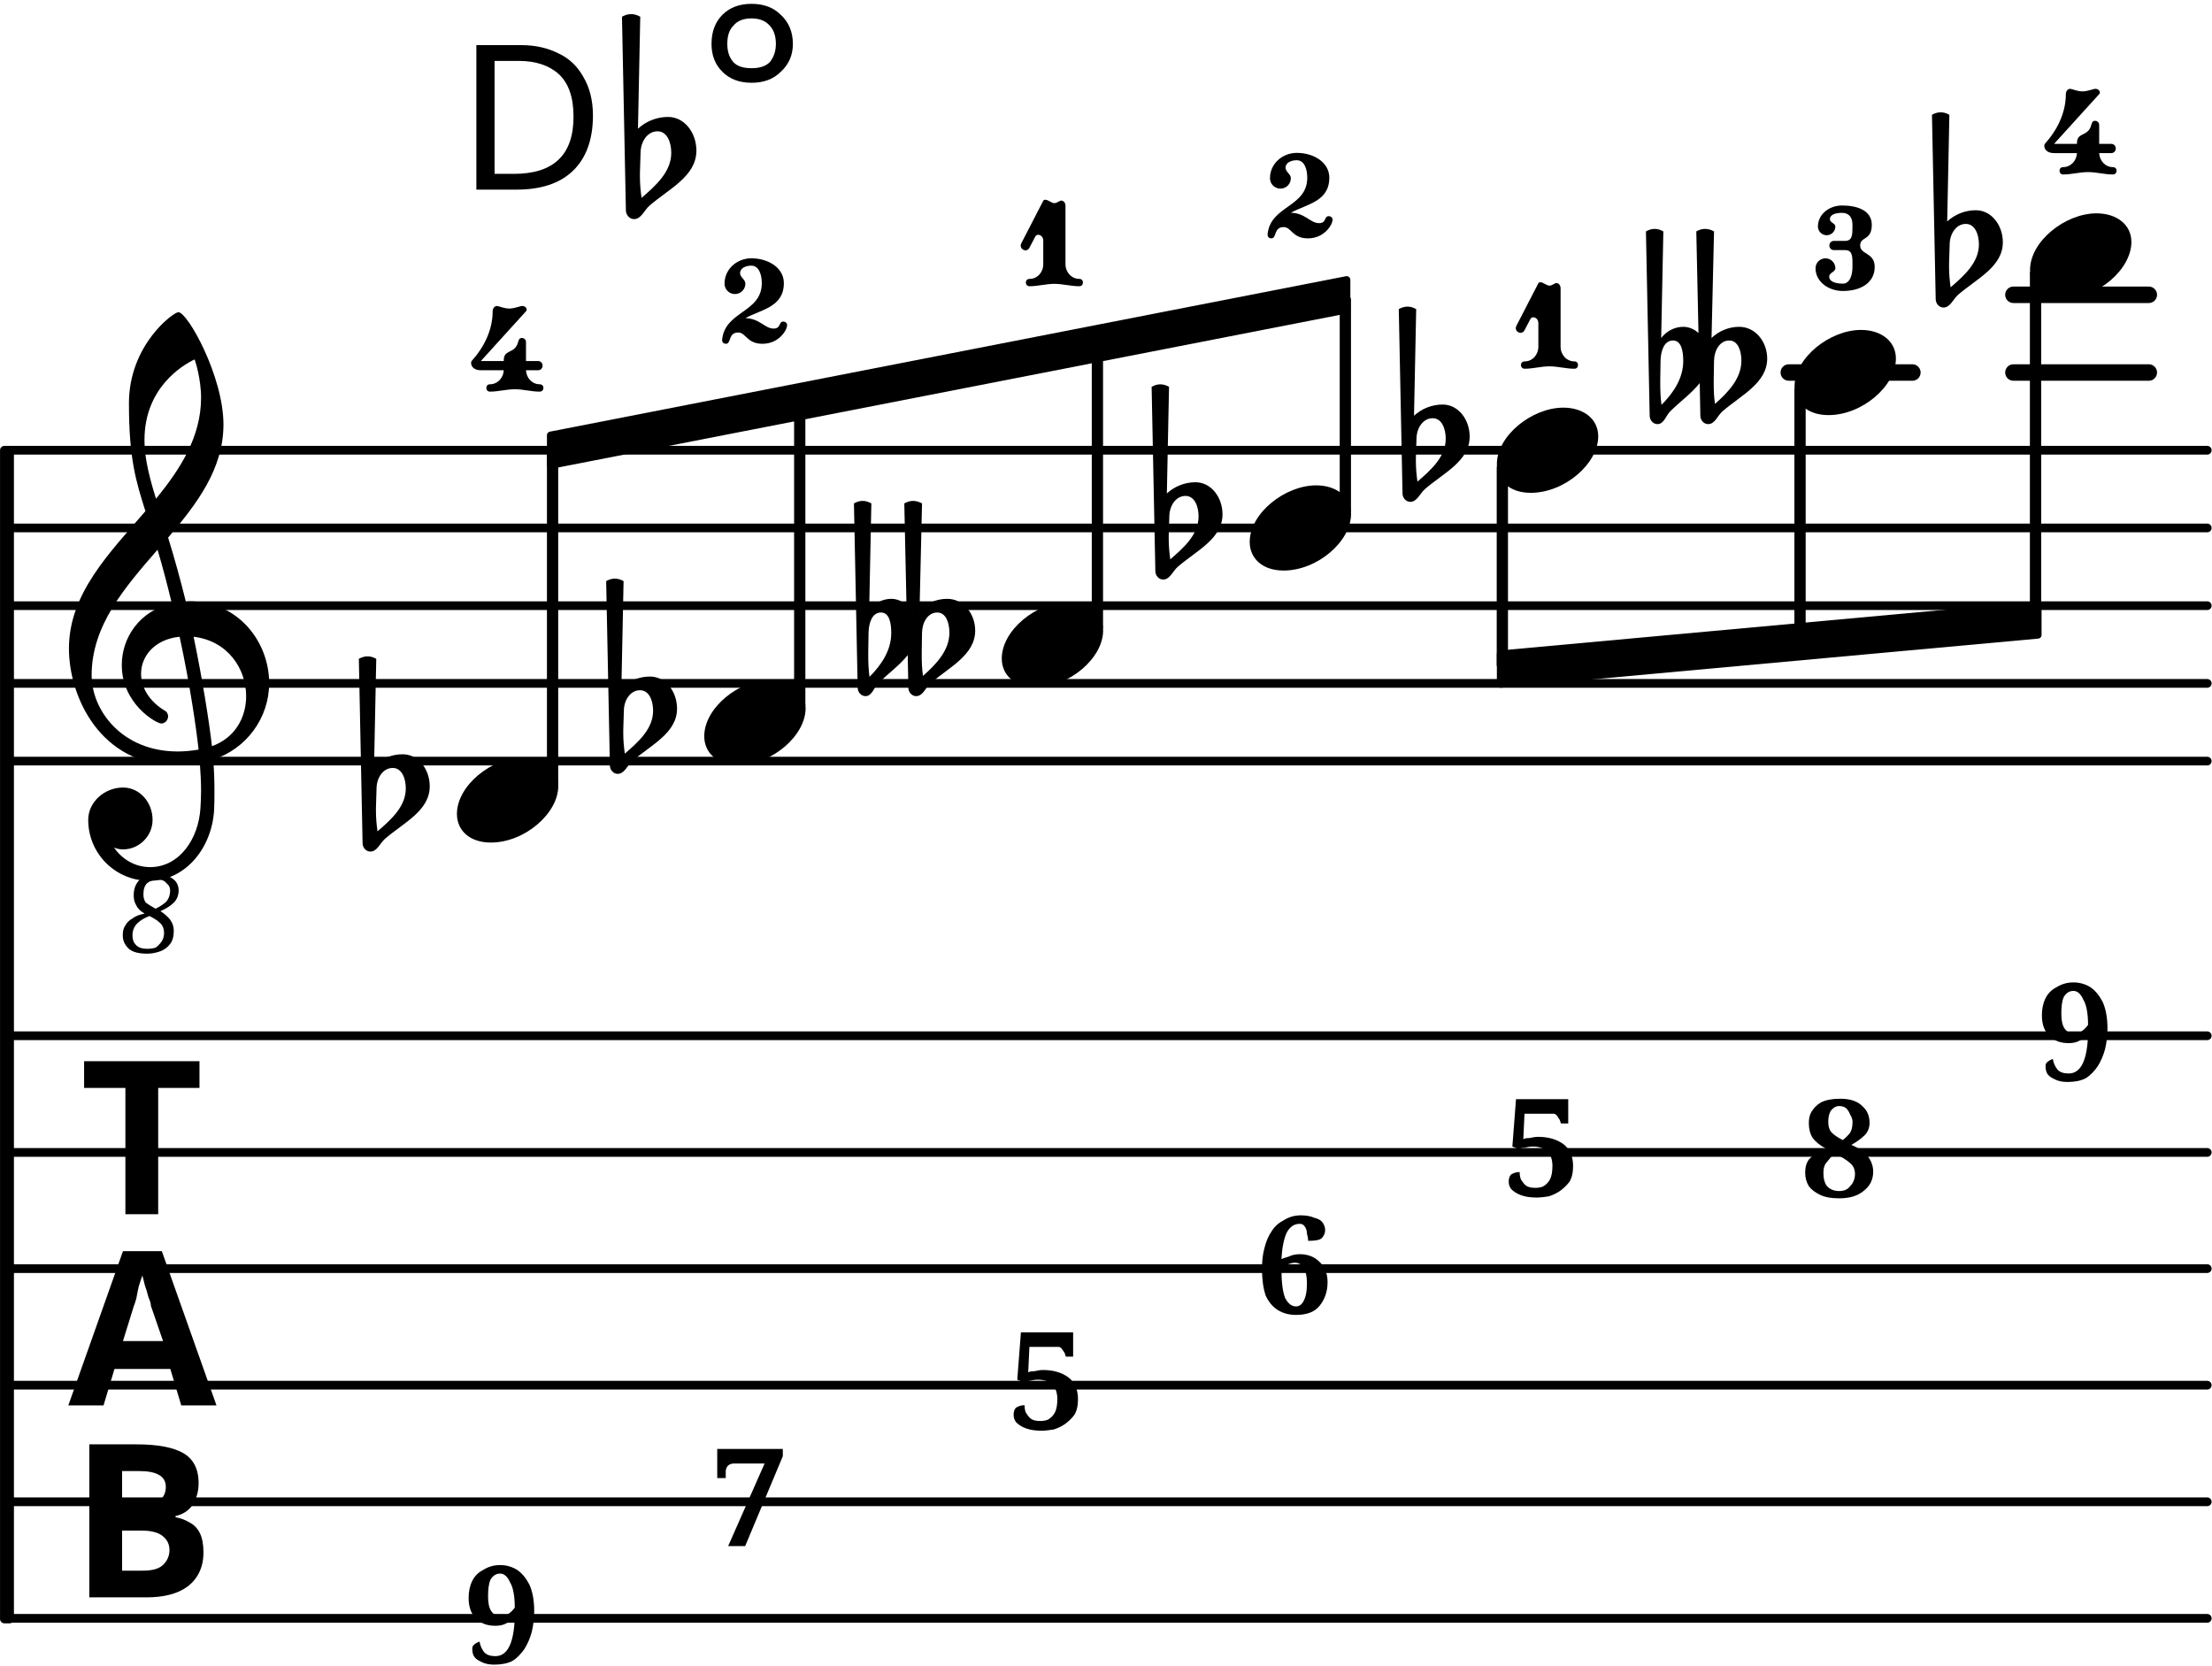
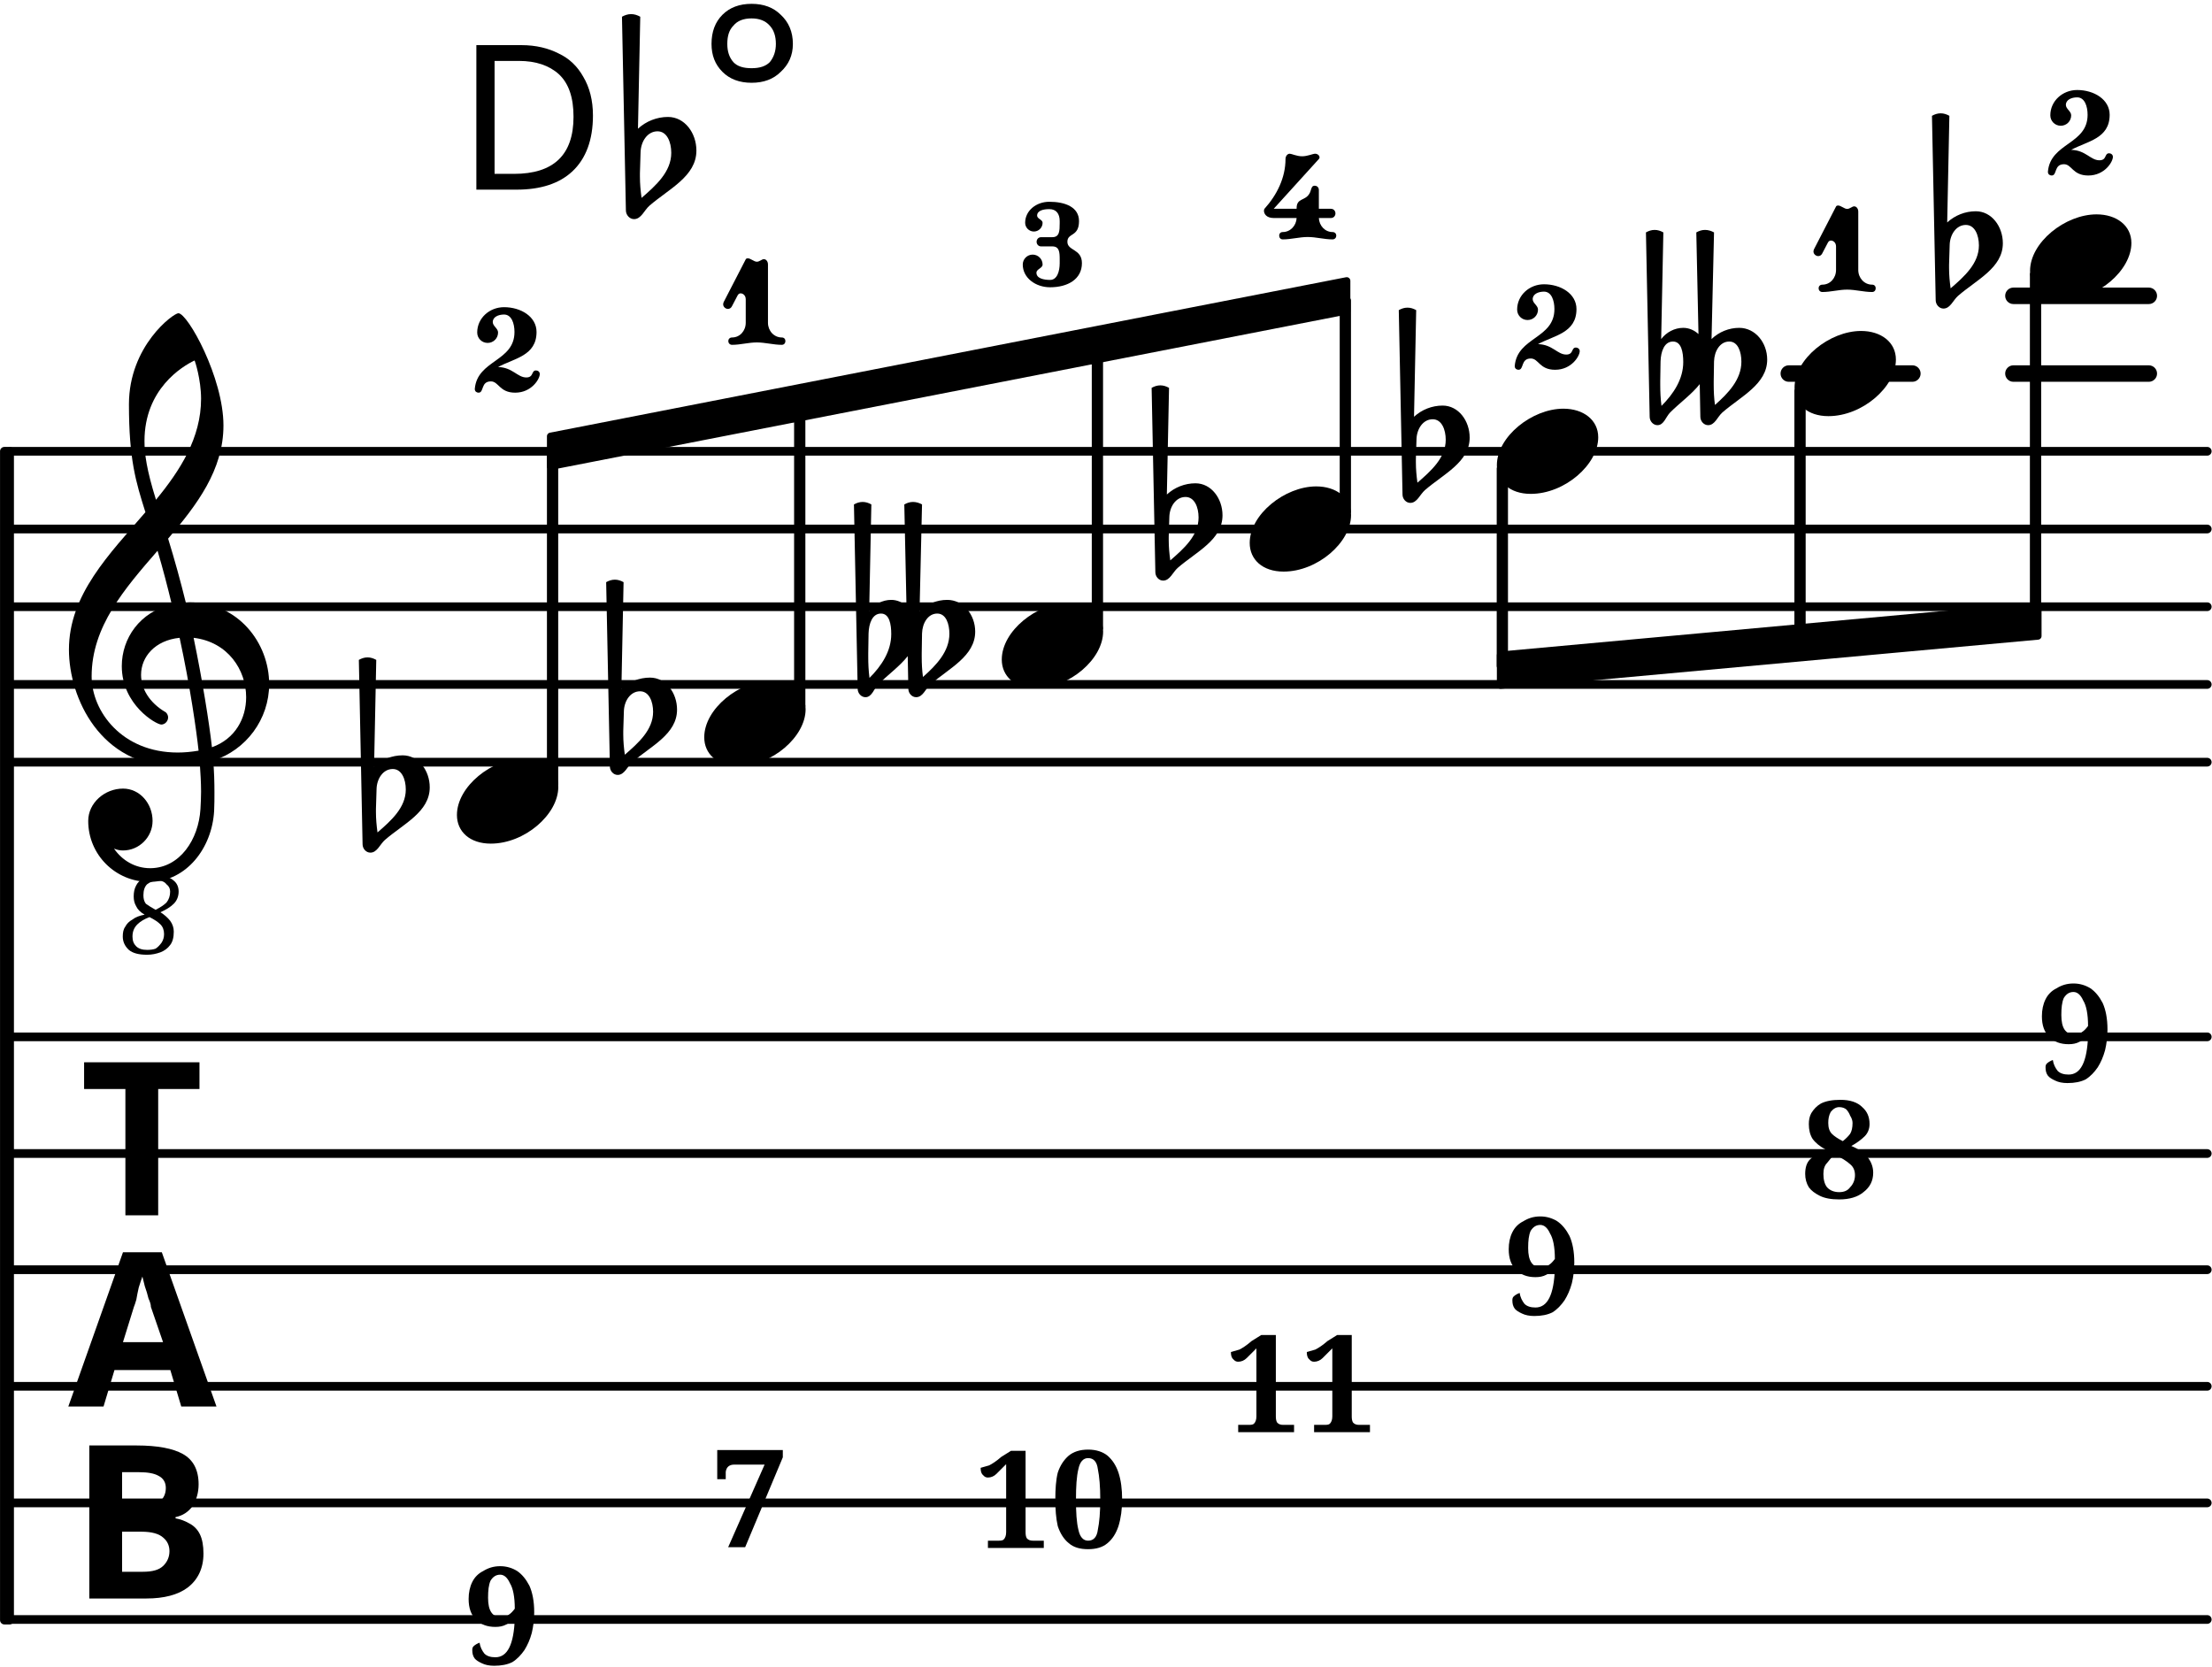
- <svg xmlns="http://www.w3.org/2000/svg" preserveAspectRatio="xMidYMid meet" viewBox="-0.079 -5.353 28.46 21.43">
+ <svg xmlns="http://www.w3.org/2000/svg" preserveAspectRatio="xMidYMid meet" viewBox="-0.079 -5.366 28.46 21.44">
  <g transform="translate(0, -1.56)">
    <rect x="25.72" y="-0.106" width="1.954" height="0.212" ry="0.106" fill="currentColor" />
  </g>
  <g transform="translate(0, -0.5599)">
    <rect x="25.72" y="-0.106" width="1.954" height="0.212" ry="0.106" fill="currentColor" />
  </g>
  <g transform="translate(0, -0.5599)">
    <rect x="22.83" y="-0.106" width="1.802" height="0.212" ry="0.106" fill="currentColor" />
  </g>
  <g transform="translate(0, 4.44)">
    <line stroke-linejoin="round" stroke-linecap="round" stroke-width="0.112" stroke="currentColor" x1="0.056" y1="0" x2="28.32" y2="0" />
  </g>
  <g transform="translate(0, 3.44)">
    <line stroke-linejoin="round" stroke-linecap="round" stroke-width="0.112" stroke="currentColor" x1="0.056" y1="0" x2="28.32" y2="0" />
  </g>
  <g transform="translate(0, 2.44)">
    <line stroke-linejoin="round" stroke-linecap="round" stroke-width="0.112" stroke="currentColor" x1="0.056" y1="0" x2="28.32" y2="0" />
  </g>
  <g transform="translate(0, 1.44)">
    <line stroke-linejoin="round" stroke-linecap="round" stroke-width="0.112" stroke="currentColor" x1="0.056" y1="0" x2="28.32" y2="0" />
  </g>
  <g transform="translate(0, 0.4401)">
    <line stroke-linejoin="round" stroke-linecap="round" stroke-width="0.112" stroke="currentColor" x1="0.056" y1="0" x2="28.32" y2="0" />
  </g>
  <g transform="translate(0, 15.47)">
    <line stroke-linejoin="round" stroke-linecap="round" stroke-width="0.112" stroke="currentColor" x1="0.056" y1="0" x2="28.32" y2="0" />
  </g>
  <g transform="translate(0, 13.97)">
    <line stroke-linejoin="round" stroke-linecap="round" stroke-width="0.112" stroke="currentColor" x1="0.056" y1="0" x2="28.32" y2="0" />
  </g>
  <g transform="translate(0, 12.47)">
    <line stroke-linejoin="round" stroke-linecap="round" stroke-width="0.112" stroke="currentColor" x1="0.056" y1="0" x2="28.32" y2="0" />
  </g>
  <g transform="translate(0, 10.97)">
    <line stroke-linejoin="round" stroke-linecap="round" stroke-width="0.112" stroke="currentColor" x1="0.056" y1="0" x2="28.32" y2="0" />
  </g>
  <g transform="translate(0, 9.475)">
    <line stroke-linejoin="round" stroke-linecap="round" stroke-width="0.112" stroke="currentColor" x1="0.056" y1="0" x2="28.32" y2="0" />
  </g>
  <g transform="translate(0, 7.974)">
    <line stroke-linejoin="round" stroke-linecap="round" stroke-width="0.112" stroke="currentColor" x1="0.056" y1="0" x2="28.32" y2="0" />
  </g>
  <g transform="translate(19.18, 3.256)">
    <polygon stroke-linejoin="round" stroke-linecap="round" stroke-width="0.094" fill="currentColor" stroke="currentColor" points="6.961 -0.825 6.961 -0.439 0.047 0.193 0.047 -0.193" />
  </g>
  <g transform="translate(6.958, 0.4401)">
    <polygon stroke-linejoin="round" stroke-linecap="round" stroke-width="0.094" fill="currentColor" stroke="currentColor" points="10.29 -2.193 10.29 -1.807 0.047 0.193 0.047 -0.193" />
  </g>
-   <g transform="translate(5.8, -2.913)">
+   <g transform="translate(5.8, -2.926)">
    <text font-family="sans" font-size="2.616" text-anchor="start" fill="currentColor">
      <tspan>D</tspan>
    </text>
  </g>
-   <g transform="translate(8.041, -3.231)">
+   <g transform="translate(8.041, -3.244)">
    <path transform="scale(0.0042, -0.0042)" d="M29 39l-2 -64v-11c0 -22 2 -43 5 -65c44 38 91 80 91 138c0 33 -13 66 -42 66c-31 0 -51 -31 -52 -64zM-28 454c9 5 18 8 28 8s19 -3 28 -8l-7 -343c25 23 58 36 92 36c51 0 87 -49 87 -103c0 -79 -84 -117 -144 -169c-16 -14 -25 -41 -47 -41c-14 0 -25 13 -25 27z" fill="currentColor" />
  </g>
-   <g transform="translate(8.888, -2.913)">
+   <g transform="translate(8.888, -2.926)">
    <text font-family="sans" font-size="3.296" text-anchor="start" fill="currentColor">
      <tspan>°</tspan>
    </text>
  </g>
  <g transform="translate(5.8, 4.94)">
    <path transform="scale(0.004, -0.004)" d="M0 -45c0 92 113 182 214 182c64 0 112 -36 112 -92c0 -88 -108 -182 -217 -182c-68 0 -109 39 -109 92z" fill="currentColor" />
  </g>
-   <g transform="translate(5.989, -0.3139)">
-     <path transform="scale(0.0022, -0.0022)" d="M148 501c10 0 41 -15 72 -15c32 0 63 15 76 15c15 0 26 -11 26 -21c0 -4 -1 -7 -4 -10l-264 -291h134v4c0 60 50 41 75 85c7 11 8 24 14 36c3 7 10 10 17 10c11 0 24 -8 24 -25v-110h70c18 0 27 -14 27 -27s-9 -27 -27 -27h-70c2 -45 36 -82 80 -82c14 0 22 -10 22 -21 s-8 -22 -22 -22c-49 0 -96 14 -145 14s-97 -14 -146 -14c-14 0 -21 11 -21 22s7 21 21 21c44 0 79 37 81 82h-134c-43 0 -57 25 -57 42c0 5 1 10 3 12c73 81 123 182 123 291c0 17 11 31 25 31z" fill="currentColor" />
+   <g transform="translate(6.03, -0.3139)">
+     <path transform="scale(0.0022, -0.0022)" d="M94 66c-60 0 -39 -66 -72 -66c-11 0 -22 7 -22 21v2c15 169 232 158 232 332c0 50 -17 102 -61 102c-33 0 -66 -14 -66 -44c0 -24 31 -37 31 -61c0 -34 -27 -61 -61 -61s-61 27 -61 61c0 84 72 148 157 148c98 0 190 -55 190 -145c0 -140 -131 -154 -225 -205 c85 -2 113 -61 165 -61c45 0 28 41 57 41c11 0 22 -8 22 -21c0 -29 -48 -109 -144 -109c-92 0 -96 66 -142 66z" fill="currentColor" />
  </g>
  <g transform="translate(0.8, 3.44)">
    <path transform="scale(0.004, -0.004)" d="M265 -635h-5c-108 0 -196 87 -196 196c0 58 53 104 112 104c54 0 95 -48 95 -104c0 -52 -43 -95 -95 -95c-10 0 -20 2 -29 6c26 -38 68 -63 116 -63h3zM403 150c28 -135 50 -272 59 -352c75 27 110 93 110 161c0 88 -59 178 -169 191zM75 26c0 -112 97 -245 277 -245 c21 0 43 2 67 6c-7 65 -27 206 -61 363c-79 -8 -124 -61 -124 -119c0 -43 25 -89 80 -121c5 -5 7 -11 7 -16c0 -12 -10 -23 -22 -23c-16 0 -127 63 -127 188c0 89 58 175 161 198c-14 58 -29 116 -46 173c-106 -122 -212 -244 -212 -404zM354 1194c30 0 145 -207 145 -361 c0 -143 -85 -255 -178 -364c21 -68 40 -137 57 -206c4 0 8 1 12 1c156 0 256 -130 256 -263c0 -113 -74 -212 -180 -246c3 -34 4 -68 4 -102c0 -20 0 -40 -1 -60c-7 -120 -89 -225 -204 -228l1 44c93 2 153 92 159 190c1 19 2 37 2 56c0 30 -2 60 -4 90 c-28 -5 -54 -8 -79 -8c-240 0 -342 219 -342 375c0 177 130 307 246 442c-31 98 -53 170 -53 347c0 188 143 293 159 293zM427 919c0 62 -20 123 -21 123c-40 -19 -161 -92 -161 -259c0 -42 7 -93 37 -189c78 95 145 199 145 325z" fill="currentColor" />
  </g>
  <g transform="translate(1.485, 6.902)">
    <text font-family="serif" font-style="italic" font-size="1.386" text-anchor="start" fill="currentColor">
      <tspan>8</tspan>
    </text>
  </g>
  <g transform="translate(5.888, 16.05)">
    <text font-family="serif" font-weight="bold" font-size="1.746" text-anchor="start" fill="currentColor">
      <tspan>9</tspan>
    </text>
  </g>
  <g transform="translate(0.9406, 10.27)">
    <text font-family="sans" font-weight="bold" font-size="2.772" text-anchor="start" fill="currentColor">
      <tspan>T</tspan>
    </text>
  </g>
  <g transform="translate(0.8, 12.73)">
    <text font-family="sans" font-weight="bold" font-size="2.772" text-anchor="start" fill="currentColor">
      <tspan>A</tspan>
    </text>
  </g>
  <g transform="translate(0.8201, 15.2)">
    <text font-family="sans" font-weight="bold" font-size="2.772" text-anchor="start" fill="currentColor">
      <tspan>B</tspan>
    </text>
  </g>
  <g transform="translate(7.03, 2.44)">
    <rect x="-0.072" y="-2.014" width="0.145" height="4.335" ry="0.047" fill="currentColor" />
  </g>
  <g transform="translate(4.65, 4.94)">
    <path transform="scale(0.004, -0.004)" d="M29 39l-2 -64v-11c0 -22 2 -43 5 -65c44 38 91 80 91 138c0 33 -13 66 -42 66c-31 0 -51 -31 -52 -64zM-28 454c9 5 18 8 28 8s19 -3 28 -8l-7 -343c25 23 58 36 92 36c51 0 87 -49 87 -103c0 -79 -84 -117 -144 -169c-16 -14 -25 -41 -47 -41c-14 0 -25 13 -25 27z" fill="currentColor" />
  </g>
  <g transform="translate(8.982, 3.94)">
    <path transform="scale(0.004, -0.004)" d="M0 -45c0 92 113 182 214 182c64 0 112 -36 112 -92c0 -88 -108 -182 -217 -182c-68 0 -109 39 -109 92z" fill="currentColor" />
  </g>
-   <g transform="translate(9.212, -0.9295)">
-     <path transform="scale(0.0022, -0.0022)" d="M94 66c-60 0 -39 -66 -72 -66c-11 0 -22 7 -22 21v2c15 169 232 158 232 332c0 50 -17 102 -61 102c-33 0 -66 -14 -66 -44c0 -24 31 -37 31 -61c0 -34 -27 -61 -61 -61s-61 27 -61 61c0 84 72 148 157 148c98 0 190 -55 190 -145c0 -140 -131 -154 -225 -205 c85 -2 113 -61 165 -61c45 0 28 41 57 41c11 0 22 -8 22 -21c0 -29 -48 -109 -144 -109c-92 0 -96 66 -142 66z" fill="currentColor" />
+   <g transform="translate(9.232, -0.9295)">
+     <path transform="scale(0.0022, -0.0022)" d="M194 486c16 0 29 15 41 15c13 0 24 -13 24 -31v-341c0 -47 35 -86 81 -86c14 0 21 -10 21 -21s-7 -22 -21 -22c-49 0 -97 14 -146 14s-96 -14 -145 -14c-14 0 -22 11 -22 22s8 21 22 21c46 0 80 39 80 86v137c0 23 -16 35 -30 35c-7 0 -13 -4 -17 -11l-34 -65 c-5 -10 -14 -15 -23 -15c-14 0 -28 12 -28 27c0 4 1 8 3 13l129 250c2 4 7 6 11 6c18 0 37 -20 54 -20z" fill="currentColor" />
  </g>
  <g transform="translate(9.071, 14.54)">
    <text font-family="serif" font-weight="bold" font-size="1.746" text-anchor="start" fill="currentColor">
      <tspan>7</tspan>
    </text>
  </g>
  <g transform="translate(10.21, 2.44)">
    <rect x="-0.072" y="-2.63" width="0.145" height="3.95" ry="0.047" fill="currentColor" />
  </g>
  <g transform="translate(7.832, 3.94)">
    <path transform="scale(0.004, -0.004)" d="M29 39l-2 -64v-11c0 -22 2 -43 5 -65c44 38 91 80 91 138c0 33 -13 66 -42 66c-31 0 -51 -31 -52 -64zM-28 454c9 5 18 8 28 8s19 -3 28 -8l-7 -343c25 23 58 36 92 36c51 0 87 -49 87 -103c0 -79 -84 -117 -144 -169c-16 -14 -25 -41 -47 -41c-14 0 -25 13 -25 27z" fill="currentColor" />
  </g>
  <g transform="translate(12.81, 2.94)">
    <path transform="scale(0.004, -0.004)" d="M0 -45c0 92 113 182 214 182c64 0 112 -36 112 -92c0 -88 -108 -182 -217 -182c-68 0 -109 39 -109 92z" fill="currentColor" />
  </g>
-   <g transform="translate(13.06, -1.67)">
-     <path transform="scale(0.0022, -0.0022)" d="M194 486c16 0 29 15 41 15c13 0 24 -13 24 -31v-341c0 -47 35 -86 81 -86c14 0 21 -10 21 -21s-7 -22 -21 -22c-49 0 -97 14 -146 14s-96 -14 -145 -14c-14 0 -22 11 -22 22s8 21 22 21c46 0 80 39 80 86v137c0 23 -16 35 -30 35c-7 0 -13 -4 -17 -11l-34 -65 c-5 -10 -14 -15 -23 -15c-14 0 -28 12 -28 27c0 4 1 8 3 13l129 250c2 4 7 6 11 6c18 0 37 -20 54 -20z" fill="currentColor" />
-   </g>
-   <g transform="translate(12.9, 13.04)">
-     <text font-family="serif" font-weight="bold" font-size="1.746" text-anchor="start" fill="currentColor">
-       <tspan>5</tspan>
+   <g transform="translate(13.08, -1.67)">
+     <path transform="scale(0.0022, -0.0022)" d="M261 266c0 -54 85 -40 85 -125c0 -94 -83 -141 -186 -141c-84 0 -160 54 -160 133c0 32 26 58 58 58s58 -26 58 -58c0 -22 -36 -26 -36 -48c0 -33 42 -42 80 -42c41 0 56 50 56 98v21c0 44 -2 77 -43 77h-65c-18 0 -27 14 -27 27s9 27 27 27h65c42 0 43 36 43 83v11 c0 43 -20 70 -61 70c-34 0 -71 -8 -71 -38c0 -19 32 -23 32 -42c0 -28 -23 -51 -51 -51s-51 23 -51 51c0 72 66 123 141 123c93 0 174 -31 174 -113c0 -94 -68 -67 -68 -121z" fill="currentColor" />
+   </g>
+   <g transform="translate(12.46, 14.55)">
+     <text font-family="serif" font-weight="bold" font-size="1.746" text-anchor="start" fill="currentColor">
+       <tspan>10</tspan>
    </text>
  </g>
  <g transform="translate(14.04, 2.44)">
    <rect x="-0.072" y="-3.37" width="0.145" height="3.691" ry="0.047" fill="currentColor" />
  </g>
  <g transform="translate(11.02, 2.94)">
    <path transform="scale(0.004, -0.004)" d="M191 39l-1 -64v-11c0 -22 1 -43 4 -65c43 38 85 82 85 139c0 32 -11 65 -39 65c-30 0 -48 -31 -49 -64zM19 39l-1 -64v-11c0 -23 1 -45 4 -68c39 39 70 86 70 141c0 32 -6 66 -33 66c-28 0 -39 -32 -40 -64zM28 454l-7 -343c17 22 43 36 71 36c19 0 36 -8 49 -20l-7 327 c9 5 18 8 28 8s20 -3 29 -8l-8 -343c24 23 56 36 89 36c52 0 90 -48 90 -102c0 -79 -84 -118 -144 -170c-16 -14 -24 -41 -46 -41c-14 0 -25 13 -25 27l-2 105c-26 -33 -64 -60 -95 -91c-14 -14 -20 -41 -41 -41c-14 0 -25 13 -25 27l-12 593c9 5 18 8 28 8s19 -3 28 -8z " fill="currentColor" />
  </g>
  <g transform="translate(16, 1.44)">
    <path transform="scale(0.004, -0.004)" d="M0 -45c0 92 113 182 214 182c64 0 112 -36 112 -92c0 -88 -108 -182 -217 -182c-68 0 -109 39 -109 92z" fill="currentColor" />
  </g>
-   <g transform="translate(16.23, -2.286)">
-     <path transform="scale(0.0022, -0.0022)" d="M94 66c-60 0 -39 -66 -72 -66c-11 0 -22 7 -22 21v2c15 169 232 158 232 332c0 50 -17 102 -61 102c-33 0 -66 -14 -66 -44c0 -24 31 -37 31 -61c0 -34 -27 -61 -61 -61s-61 27 -61 61c0 84 72 148 157 148c98 0 190 -55 190 -145c0 -140 -131 -154 -225 -205 c85 -2 113 -61 165 -61c45 0 28 41 57 41c11 0 22 -8 22 -21c0 -29 -48 -109 -144 -109c-92 0 -96 66 -142 66z" fill="currentColor" />
-   </g>
-   <g transform="translate(16.08, 11.55)">
-     <text font-family="serif" font-weight="bold" font-size="1.746" text-anchor="start" fill="currentColor">
-       <tspan>6</tspan>
+   <g transform="translate(16.19, -2.286)">
+     <path transform="scale(0.0022, -0.0022)" d="M148 501c10 0 41 -15 72 -15c32 0 63 15 76 15c15 0 26 -11 26 -21c0 -4 -1 -7 -4 -10l-264 -291h134v4c0 60 50 41 75 85c7 11 8 24 14 36c3 7 10 10 17 10c11 0 24 -8 24 -25v-110h70c18 0 27 -14 27 -27s-9 -27 -27 -27h-70c2 -45 36 -82 80 -82c14 0 22 -10 22 -21 s-8 -22 -22 -22c-49 0 -96 14 -145 14s-97 -14 -146 -14c-14 0 -21 11 -21 22s7 21 21 21c44 0 79 37 81 82h-134c-43 0 -57 25 -57 42c0 5 1 10 3 12c73 81 123 182 123 291c0 17 11 31 25 31z" fill="currentColor" />
+   </g>
+   <g transform="translate(15.68, 13.06)">
+     <text font-family="serif" font-weight="bold" font-size="1.746" text-anchor="start" fill="currentColor">
+       <tspan>11</tspan>
    </text>
  </g>
  <g transform="translate(17.23, 2.44)">
    <rect x="-0.072" y="-3.986" width="0.145" height="2.807" ry="0.047" fill="currentColor" />
  </g>
  <g transform="translate(-0.0786, 7.957)">
    <rect x="0" y="-7.573" width="0.179" height="15.15" ry="0.056" fill="currentColor" />
  </g>
  <g transform="translate(19.18, 0.4401)">
    <path transform="scale(0.004, -0.004)" d="M0 -45c0 92 113 182 214 182c64 0 112 -36 112 -92c0 -88 -108 -182 -217 -182c-68 0 -109 39 -109 92z" fill="currentColor" />
  </g>
-   <g transform="translate(19.43, -0.6085)">
-     <path transform="scale(0.0022, -0.0022)" d="M194 486c16 0 29 15 41 15c13 0 24 -13 24 -31v-341c0 -47 35 -86 81 -86c14 0 21 -10 21 -21s-7 -22 -21 -22c-49 0 -97 14 -146 14s-96 -14 -145 -14c-14 0 -22 11 -22 22s8 21 22 21c46 0 80 39 80 86v137c0 23 -16 35 -30 35c-7 0 -13 -4 -17 -11l-34 -65 c-5 -10 -14 -15 -23 -15c-14 0 -28 12 -28 27c0 4 1 8 3 13l129 250c2 4 7 6 11 6c18 0 37 -20 54 -20z" fill="currentColor" />
-   </g>
-   <g transform="translate(19.27, 10.04)">
-     <text font-family="serif" font-weight="bold" font-size="1.746" text-anchor="start" fill="currentColor">
-       <tspan>5</tspan>
+   <g transform="translate(19.41, -0.6085)">
+     <path transform="scale(0.0022, -0.0022)" d="M94 66c-60 0 -39 -66 -72 -66c-11 0 -22 7 -22 21v2c15 169 232 158 232 332c0 50 -17 102 -61 102c-33 0 -66 -14 -66 -44c0 -24 31 -37 31 -61c0 -34 -27 -61 -61 -61s-61 27 -61 61c0 84 72 148 157 148c98 0 190 -55 190 -145c0 -140 -131 -154 -225 -205 c85 -2 113 -61 165 -61c45 0 28 41 57 41c11 0 22 -8 22 -21c0 -29 -48 -109 -144 -109c-92 0 -96 66 -142 66z" fill="currentColor" />
+   </g>
+   <g transform="translate(19.27, 11.55)">
+     <text font-family="serif" font-weight="bold" font-size="1.746" text-anchor="start" fill="currentColor">
+       <tspan>9</tspan>
    </text>
  </g>
  <g transform="translate(19.25, 2.44)">
    <rect x="-0.072" y="-1.821" width="0.145" height="2.63" ry="0.047" fill="currentColor" />
  </g>
  <g transform="translate(18.03, 0.4401)">
    <path transform="scale(0.004, -0.004)" d="M29 39l-2 -64v-11c0 -22 2 -43 5 -65c44 38 91 80 91 138c0 33 -13 66 -42 66c-31 0 -51 -31 -52 -64zM-28 454c9 5 18 8 28 8s19 -3 28 -8l-7 -343c25 23 58 36 92 36c51 0 87 -49 87 -103c0 -79 -84 -117 -144 -169c-16 -14 -25 -41 -47 -41c-14 0 -25 13 -25 27z" fill="currentColor" />
  </g>
  <g transform="translate(23.01, -0.5599)">
    <path transform="scale(0.004, -0.004)" d="M0 -45c0 92 113 182 214 182c64 0 112 -36 112 -92c0 -88 -108 -182 -217 -182c-68 0 -109 39 -109 92z" fill="currentColor" />
  </g>
-   <g transform="translate(23.28, -1.609)">
-     <path transform="scale(0.0022, -0.0022)" d="M261 266c0 -54 85 -40 85 -125c0 -94 -83 -141 -186 -141c-84 0 -160 54 -160 133c0 32 26 58 58 58s58 -26 58 -58c0 -22 -36 -26 -36 -48c0 -33 42 -42 80 -42c41 0 56 50 56 98v21c0 44 -2 77 -43 77h-65c-18 0 -27 14 -27 27s9 27 27 27h65c42 0 43 36 43 83v11 c0 43 -20 70 -61 70c-34 0 -71 -8 -71 -38c0 -19 32 -23 32 -42c0 -28 -23 -51 -51 -51s-51 23 -51 51c0 72 66 123 141 123c93 0 174 -31 174 -113c0 -94 -68 -67 -68 -121z" fill="currentColor" />
+   <g transform="translate(23.26, -1.609)">
+     <path transform="scale(0.0022, -0.0022)" d="M194 486c16 0 29 15 41 15c13 0 24 -13 24 -31v-341c0 -47 35 -86 81 -86c14 0 21 -10 21 -21s-7 -22 -21 -22c-49 0 -97 14 -146 14s-96 -14 -145 -14c-14 0 -22 11 -22 22s8 21 22 21c46 0 80 39 80 86v137c0 23 -16 35 -30 35c-7 0 -13 -4 -17 -11l-34 -65 c-5 -10 -14 -15 -23 -15c-14 0 -28 12 -28 27c0 4 1 8 3 13l129 250c2 4 7 6 11 6c18 0 37 -20 54 -20z" fill="currentColor" />
  </g>
  <g transform="translate(23.1, 10.05)">
    <text font-family="serif" font-weight="bold" font-size="1.746" text-anchor="start" fill="currentColor">
      <tspan>8</tspan>
    </text>
  </g>
  <g transform="translate(23.08, 2.44)">
    <rect x="-0.072" y="-2.821" width="0.145" height="3.285" ry="0.047" fill="currentColor" />
  </g>
  <g transform="translate(21.21, -0.5599)">
    <path transform="scale(0.004, -0.004)" d="M191 39l-1 -64v-11c0 -22 1 -43 4 -65c43 38 85 82 85 139c0 32 -11 65 -39 65c-30 0 -48 -31 -49 -64zM19 39l-1 -64v-11c0 -23 1 -45 4 -68c39 39 70 86 70 141c0 32 -6 66 -33 66c-28 0 -39 -32 -40 -64zM28 454l-7 -343c17 22 43 36 71 36c19 0 36 -8 49 -20l-7 327 c9 5 18 8 28 8s20 -3 29 -8l-8 -343c24 23 56 36 89 36c52 0 90 -48 90 -102c0 -79 -84 -118 -144 -170c-16 -14 -24 -41 -46 -41c-14 0 -25 13 -25 27l-2 105c-26 -33 -64 -60 -95 -91c-14 -14 -20 -41 -41 -41c-14 0 -25 13 -25 27l-12 593c9 5 18 8 28 8s19 -3 28 -8z " fill="currentColor" />
  </g>
  <g transform="translate(26.04, -2.06)">
    <path transform="scale(0.004, -0.004)" d="M0 -45c0 92 113 182 214 182c64 0 112 -36 112 -92c0 -88 -108 -182 -217 -182c-68 0 -109 39 -109 92z" fill="currentColor" />
  </g>
-   <g transform="translate(26.23, -3.108)">
-     <path transform="scale(0.0022, -0.0022)" d="M148 501c10 0 41 -15 72 -15c32 0 63 15 76 15c15 0 26 -11 26 -21c0 -4 -1 -7 -4 -10l-264 -291h134v4c0 60 50 41 75 85c7 11 8 24 14 36c3 7 10 10 17 10c11 0 24 -8 24 -25v-110h70c18 0 27 -14 27 -27s-9 -27 -27 -27h-70c2 -45 36 -82 80 -82c14 0 22 -10 22 -21 s-8 -22 -22 -22c-49 0 -96 14 -145 14s-97 -14 -146 -14c-14 0 -21 11 -21 22s7 21 21 21c44 0 79 37 81 82h-134c-43 0 -57 25 -57 42c0 5 1 10 3 12c73 81 123 182 123 291c0 17 11 31 25 31z" fill="currentColor" />
+   <g transform="translate(26.27, -3.108)">
+     <path transform="scale(0.0022, -0.0022)" d="M94 66c-60 0 -39 -66 -72 -66c-11 0 -22 7 -22 21v2c15 169 232 158 232 332c0 50 -17 102 -61 102c-33 0 -66 -14 -66 -44c0 -24 31 -37 31 -61c0 -34 -27 -61 -61 -61s-61 27 -61 61c0 84 72 148 157 148c98 0 190 -55 190 -145c0 -140 -131 -154 -225 -205 c85 -2 113 -61 165 -61c45 0 28 41 57 41c11 0 22 -8 22 -21c0 -29 -48 -109 -144 -109c-92 0 -96 66 -142 66z" fill="currentColor" />
  </g>
  <g transform="translate(26.13, 8.553)">
    <text font-family="serif" font-weight="bold" font-size="1.746" text-anchor="start" fill="currentColor">
      <tspan>9</tspan>
    </text>
  </g>
  <g transform="translate(26.11, 2.44)">
    <rect x="-0.072" y="-4.321" width="0.145" height="4.511" ry="0.047" fill="currentColor" />
  </g>
  <g transform="translate(24.89, -2.06)">
    <path transform="scale(0.004, -0.004)" d="M29 39l-2 -64v-11c0 -22 2 -43 5 -65c44 38 91 80 91 138c0 33 -13 66 -42 66c-31 0 -51 -31 -52 -64zM-28 454c9 5 18 8 28 8s19 -3 28 -8l-7 -343c25 23 58 36 92 36c51 0 87 -49 87 -103c0 -79 -84 -117 -144 -169c-16 -14 -25 -41 -47 -41c-14 0 -25 13 -25 27z" fill="currentColor" />
  </g>
  <g transform="translate(14.85, 1.44)">
    <path transform="scale(0.004, -0.004)" d="M29 39l-2 -64v-11c0 -22 2 -43 5 -65c44 38 91 80 91 138c0 33 -13 66 -42 66c-31 0 -51 -31 -52 -64zM-28 454c9 5 18 8 28 8s19 -3 28 -8l-7 -343c25 23 58 36 92 36c51 0 87 -49 87 -103c0 -79 -84 -117 -144 -169c-16 -14 -25 -41 -47 -41c-14 0 -25 13 -25 27z" fill="currentColor" />
  </g>
</svg>
